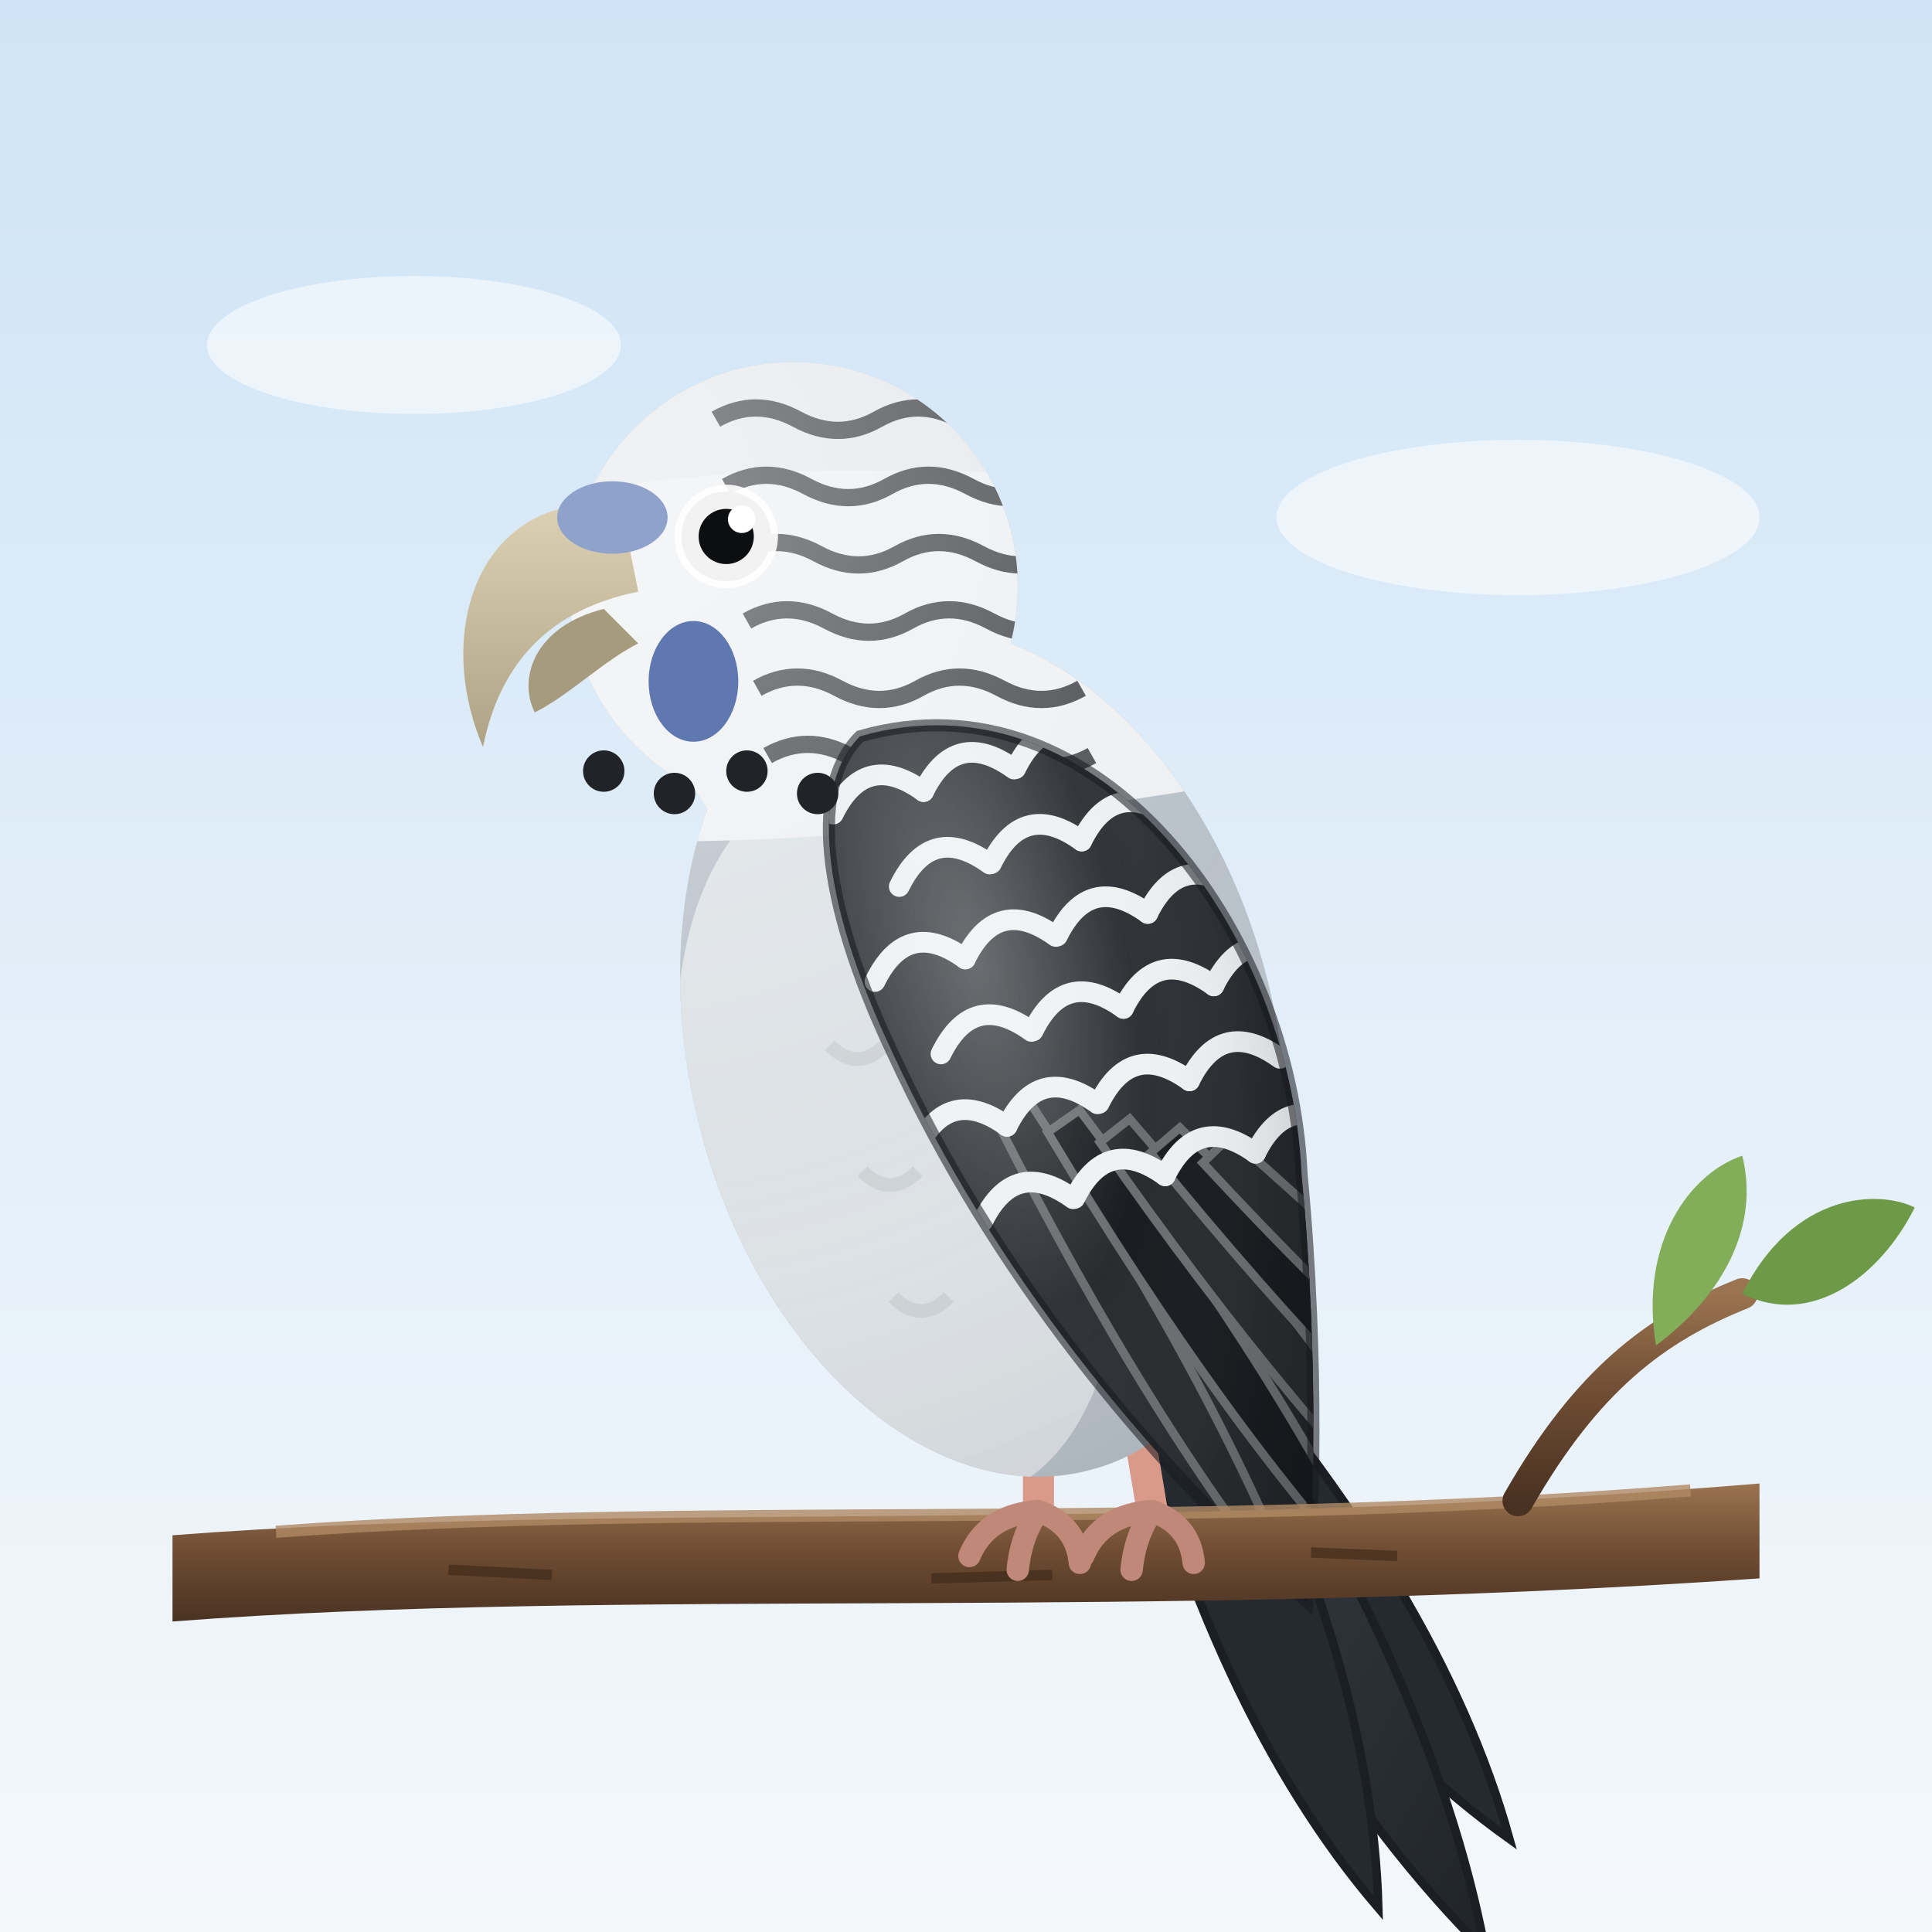
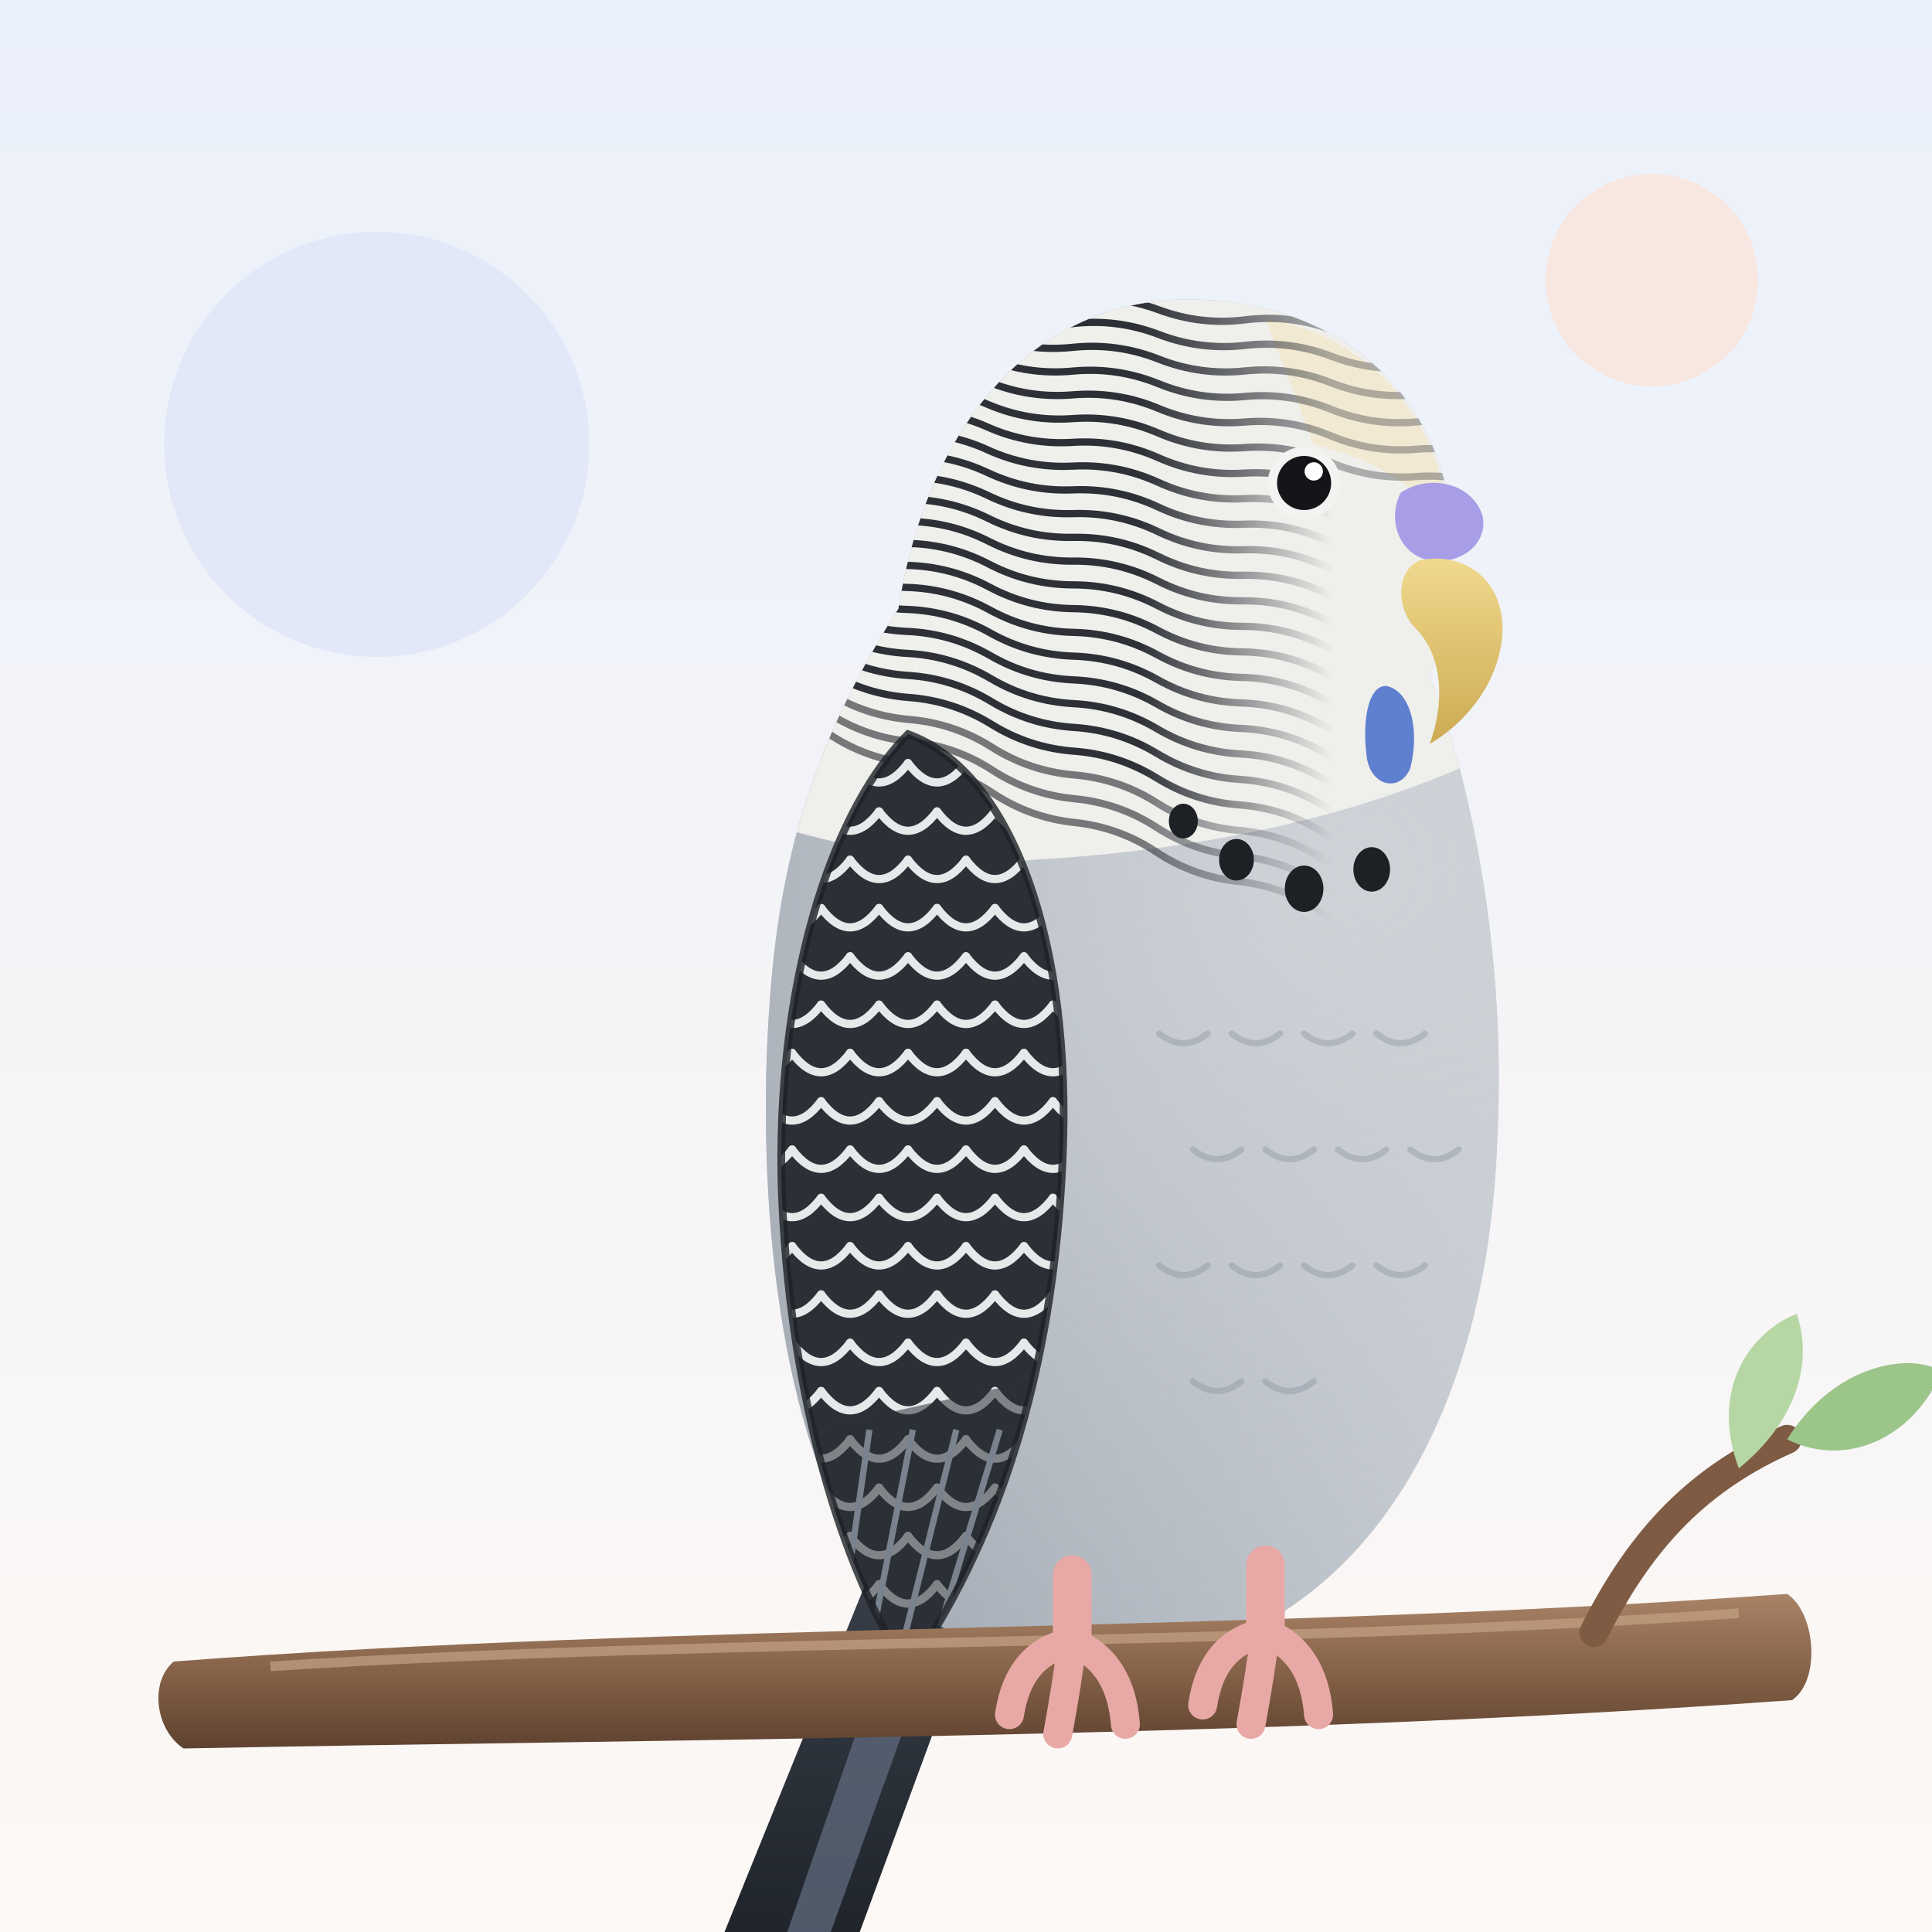
- <svg xmlns="http://www.w3.org/2000/svg" width="512" height="512" viewBox="-6 -4 112 112" role="img" aria-label="Pixel">
+ <svg xmlns="http://www.w3.org/2000/svg" viewBox="0 0 400 400" width="512" height="512" role="img" aria-label="Pixel">
  <defs>
-     <radialGradient id="k2_lit" cx="0.3" cy="0.25" r="0.85">
-       <stop offset="0" stop-color="#fff" stop-opacity=".38" />
-       <stop offset=".45" stop-color="#fff" stop-opacity="0" />
-       <stop offset=".8" stop-color="#000" stop-opacity=".1" />
-       <stop offset="1" stop-color="#000" stop-opacity=".28" />
+     <linearGradient id="px1sky" x1="0" y1="0" x2="0" y2="1">
+       <stop offset="0" stop-color="#eaf0fb" />
+       <stop offset="1" stop-color="#fdf8f4" />
+     </linearGradient>
+     <linearGradient id="px1body" x1="0" y1="0" x2="1" y2="0">
+       <stop offset="0" stop-color="#959da8" />
+       <stop offset=".6" stop-color="#adb4bd" />
+       <stop offset="1" stop-color="#c2c8cf" />
+     </linearGradient>
+     <radialGradient id="px1chest" cx=".7" cy=".45" r=".55">
+       <stop offset="0" stop-color="#cfd3d8" />
+       <stop offset="1" stop-color="#cfd3d8" stop-opacity="0" />
    </radialGradient>
-     <linearGradient id="k2_wing" x1="0" y1="0" x2="1" y2="1">
-       <stop offset="0" stop-color="#404449" />
-       <stop offset="1" stop-color="#1e2125" />
-     </linearGradient>
-     <linearGradient id="k2_beak" x1="0" y1="0" x2="0" y2="1">
-       <stop offset="0" stop-color="#ddd1b3" />
-       <stop offset="1" stop-color="#afa385" />
-     </linearGradient>
-     <linearGradient id="k2_wood" x1="0" y1="0" x2="0" y2="1">
-       <stop offset="0" stop-color="#9a7350" />
-       <stop offset=".5" stop-color="#6e4c32" />
-       <stop offset="1" stop-color="#4a3222" />
-     </linearGradient>
-     <linearGradient id="k2_tail" x1="0" y1="0" x2="1" y2="1">
-       <stop offset="0" stop-color="#3b4148" />
-       <stop offset="1" stop-color="#20242a" />
-     </linearGradient>
-     <linearGradient id="k2_sky" x1="0" y1="0" x2="0" y2="1">
-       <stop offset="0" stop-color="#cfe4f6" />
-       <stop offset="1" stop-color="#f4f8fb" />
-     </linearGradient>
-     <clipPath id="k2_clip">
-       <ellipse cx="51" cy="57" rx="17" ry="25" transform="rotate(-14 51 57)" />
-       <circle cx="40" cy="30" r="13" />
-       <path d="M30.9 36.5 L49.75 25.45 L56.1 44.5 L40.8 52Z" />
+     <linearGradient id="px1beak" x1="0" y1="0" x2="0" y2="1">
+       <stop offset="0" stop-color="#f0d98e" />
+       <stop offset="1" stop-color="#cdaa52" />
+     </linearGradient>
+     <linearGradient id="px1wood" x1="0" y1="0" x2="0" y2="1">
+       <stop offset="0" stop-color="#a98366" />
+       <stop offset=".6" stop-color="#7e5b42" />
+       <stop offset="1" stop-color="#5e4230" />
+     </linearGradient>
+     <linearGradient id="px1tail" x1="0" y1="0" x2="0" y2="1">
+       <stop offset="0" stop-color="#3b424d" />
+       <stop offset="1" stop-color="#20252c" />
+     </linearGradient>
+     <linearGradient id="px1fade" x1="0" y1="0" x2="1" y2="0">
+       <stop offset="0" stop-color="#f5f5f3" stop-opacity="0" />
+       <stop offset=".35" stop-color="#f5f5f3" />
+     </linearGradient>
+     <linearGradient id="px1mg" gradientUnits="userSpaceOnUse" x1="236" y1="0" x2="276" y2="0">
+       <stop offset="0" stop-color="#fff" />
+       <stop offset="1" stop-color="#000" />
+     </linearGradient>
+     <mask id="px1m" maskUnits="userSpaceOnUse" x="0" y="0" width="400" height="400">
+       <rect width="400" height="400" fill="url(#px1mg)" />
+       <rect x="236" y="60" width="80" height="40" fill="#fff" opacity=".35" />
+     </mask>
+     <clipPath id="px1sil">
+       <path d="M246 62 C276 62 296 80 300 104 C302 116 300 128 296 140 C304 160 312 196 310 236 C308 290 286 330 248 342 C220 350 190 342 176 318 C160 290 156 240 160 200 C163 170 172 148 186 126 C192 88 214 62 246 62Z" />
+     </clipPath>
+     <clipPath id="px1wc">
+       <path d="M188 152 C210 160 222 196 220 240 C218 286 206 320 188 346 C174 324 164 290 162 250 C160 210 170 170 188 152Z" />
    </clipPath>
  </defs>
-   <rect x="-6" y="-4" width="112" height="112" fill="url(#k2_sky)" />
-   <g opacity=".55">
-     <ellipse cx="18" cy="16" rx="12" ry="4" fill="#fff" />
-     <ellipse cx="82" cy="26" rx="14" ry="4.5" fill="#fff" />
+   <rect width="400" height="400" fill="url(#px1sky)" />
+   <circle cx="78" cy="92" r="44" fill="#e2e8f8" />
+   <circle cx="342" cy="58" r="22" fill="#f8e7e1" />
+   <path d="M184 316 L206 324 L178 400 L150 400Z" fill="url(#px1tail)" />
+   <path d="M190 322 L199 325 L172 400 L163 400Z" fill="#5d6778" opacity=".8" />
+   <path d="M246 62 C276 62 296 80 300 104 C302 116 300 128 296 140 C304 160 312 196 310 236 C308 290 286 330 248 342 C220 350 190 342 176 318 C160 290 156 240 160 200 C163 170 172 148 186 126 C192 88 214 62 246 62Z" fill="url(#px1body)" />
+   <g clip-path="url(#px1sil)">
+     <rect width="400" height="400" fill="url(#px1chest)" />
+     <path d="M240 214 q5 4 10 0" stroke="#8a929c" stroke-width="1.3" fill="none" opacity=".4" stroke-linecap="round" />
+     <path d="M255 214 q5 4 10 0" stroke="#8a929c" stroke-width="1.3" fill="none" opacity=".4" stroke-linecap="round" />
+     <path d="M270 214 q5 4 10 0" stroke="#8a929c" stroke-width="1.3" fill="none" opacity=".4" stroke-linecap="round" />
+     <path d="M285 214 q5 4 10 0" stroke="#8a929c" stroke-width="1.3" fill="none" opacity=".4" stroke-linecap="round" />
+     <path d="M247 238 q5 4 10 0" stroke="#8a929c" stroke-width="1.3" fill="none" opacity=".4" stroke-linecap="round" />
+     <path d="M262 238 q5 4 10 0" stroke="#8a929c" stroke-width="1.3" fill="none" opacity=".4" stroke-linecap="round" />
+     <path d="M277 238 q5 4 10 0" stroke="#8a929c" stroke-width="1.3" fill="none" opacity=".4" stroke-linecap="round" />
+     <path d="M292 238 q5 4 10 0" stroke="#8a929c" stroke-width="1.3" fill="none" opacity=".4" stroke-linecap="round" />
+     <path d="M240 262 q5 4 10 0" stroke="#8a929c" stroke-width="1.3" fill="none" opacity=".4" stroke-linecap="round" />
+     <path d="M255 262 q5 4 10 0" stroke="#8a929c" stroke-width="1.3" fill="none" opacity=".4" stroke-linecap="round" />
+     <path d="M270 262 q5 4 10 0" stroke="#8a929c" stroke-width="1.3" fill="none" opacity=".4" stroke-linecap="round" />
+     <path d="M285 262 q5 4 10 0" stroke="#8a929c" stroke-width="1.3" fill="none" opacity=".4" stroke-linecap="round" />
+     <path d="M247 286 q5 4 10 0" stroke="#8a929c" stroke-width="1.3" fill="none" opacity=".4" stroke-linecap="round" />
+     <path d="M262 286 q5 4 10 0" stroke="#8a929c" stroke-width="1.3" fill="none" opacity=".4" stroke-linecap="round" />
+     <path d="M150 40 H320 V150 C290 168 250 176 214 178 C196 180 176 176 150 168Z" fill="#efefec" />
+     <path d="M262 66 C286 70 300 90 300 112 C298 104 288 96 272 92Z" fill="#f2e7c8" opacity=".7" />
+     <g mask="url(#px1m)">
+       <path d="M150 58 q9 -2.2 18 0 q9 2.2 18 0 q9 -2.2 18 0 q9 2.2 18 0 q9 -2.2 18 0 q9 2.2 18 0 q9 -2.2 18 0 q9 2.2 18 0 q9 -2.2 18 0" stroke="#24272d" stroke-width="1.5" fill="none" opacity="0.95" transform="rotate(6 230 58)" />
+       <path d="M150 63 q9 -2.2 18 0 q9 2.2 18 0 q9 -2.2 18 0 q9 2.2 18 0 q9 -2.2 18 0 q9 2.2 18 0 q9 -2.2 18 0 q9 2.2 18 0 q9 -2.2 18 0" stroke="#24272d" stroke-width="1.5" fill="none" opacity="0.95" transform="rotate(6.6 230 63)" />
+       <path d="M150 68 q9 -2.2 18 0 q9 2.2 18 0 q9 -2.2 18 0 q9 2.2 18 0 q9 -2.2 18 0 q9 2.2 18 0 q9 -2.2 18 0 q9 2.2 18 0 q9 -2.2 18 0" stroke="#24272d" stroke-width="1.5" fill="none" opacity="0.95" transform="rotate(7.2 230 68)" />
+       <path d="M150 73 q9 -2.2 18 0 q9 2.2 18 0 q9 -2.2 18 0 q9 2.2 18 0 q9 -2.2 18 0 q9 2.2 18 0 q9 -2.2 18 0 q9 2.2 18 0 q9 -2.2 18 0" stroke="#24272d" stroke-width="1.5" fill="none" opacity="0.95" transform="rotate(7.8 230 73)" />
+       <path d="M150 78 q9 -2.2 18 0 q9 2.2 18 0 q9 -2.2 18 0 q9 2.2 18 0 q9 -2.2 18 0 q9 2.2 18 0 q9 -2.2 18 0 q9 2.2 18 0 q9 -2.2 18 0" stroke="#24272d" stroke-width="1.5" fill="none" opacity="0.95" transform="rotate(8.4 230 78)" />
+       <path d="M150 83 q9 -2.2 18 0 q9 2.2 18 0 q9 -2.2 18 0 q9 2.2 18 0 q9 -2.2 18 0 q9 2.2 18 0 q9 -2.2 18 0 q9 2.2 18 0 q9 -2.2 18 0" stroke="#24272d" stroke-width="1.5" fill="none" opacity="0.95" transform="rotate(9 230 83)" />
+       <path d="M150 88 q9 -2.2 18 0 q9 2.2 18 0 q9 -2.2 18 0 q9 2.2 18 0 q9 -2.2 18 0 q9 2.2 18 0 q9 -2.2 18 0 q9 2.2 18 0 q9 -2.2 18 0" stroke="#24272d" stroke-width="1.5" fill="none" opacity="0.95" transform="rotate(9.6 230 88)" />
+       <path d="M150 93 q9 -2.2 18 0 q9 2.2 18 0 q9 -2.2 18 0 q9 2.2 18 0 q9 -2.2 18 0 q9 2.2 18 0 q9 -2.2 18 0 q9 2.2 18 0 q9 -2.2 18 0" stroke="#24272d" stroke-width="1.5" fill="none" opacity="0.95" transform="rotate(10.2 230 93)" />
+       <path d="M150 98 q9 -2.2 18 0 q9 2.2 18 0 q9 -2.2 18 0 q9 2.2 18 0 q9 -2.2 18 0 q9 2.2 18 0 q9 -2.2 18 0 q9 2.2 18 0 q9 -2.2 18 0" stroke="#24272d" stroke-width="1.5" fill="none" opacity="0.95" transform="rotate(10.8 230 98)" />
+       <path d="M150 103 q9 -2.2 18 0 q9 2.2 18 0 q9 -2.2 18 0 q9 2.2 18 0 q9 -2.2 18 0 q9 2.2 18 0 q9 -2.2 18 0 q9 2.2 18 0 q9 -2.2 18 0" stroke="#24272d" stroke-width="1.5" fill="none" opacity="0.95" transform="rotate(11.4 230 103)" />
+       <path d="M150 108 q9 -2.2 18 0 q9 2.2 18 0 q9 -2.2 18 0 q9 2.2 18 0 q9 -2.2 18 0 q9 2.2 18 0 q9 -2.2 18 0 q9 2.2 18 0 q9 -2.2 18 0" stroke="#24272d" stroke-width="1.5" fill="none" opacity="0.95" transform="rotate(12 230 108)" />
+       <path d="M150 113 q9 -2.2 18 0 q9 2.2 18 0 q9 -2.2 18 0 q9 2.2 18 0 q9 -2.2 18 0 q9 2.2 18 0 q9 -2.2 18 0 q9 2.2 18 0 q9 -2.2 18 0" stroke="#24272d" stroke-width="1.5" fill="none" opacity="0.95" transform="rotate(12.6 230 113)" />
+       <path d="M150 118 q9 -2.2 18 0 q9 2.2 18 0 q9 -2.2 18 0 q9 2.2 18 0 q9 -2.2 18 0 q9 2.2 18 0 q9 -2.2 18 0 q9 2.2 18 0 q9 -2.2 18 0" stroke="#24272d" stroke-width="1.5" fill="none" opacity="0.95" transform="rotate(13.2 230 118)" />
+       <path d="M150 123 q9 -2.2 18 0 q9 2.2 18 0 q9 -2.2 18 0 q9 2.2 18 0 q9 -2.2 18 0 q9 2.2 18 0 q9 -2.2 18 0 q9 2.2 18 0 q9 -2.2 18 0" stroke="#24272d" stroke-width="1.5" fill="none" opacity="0.95" transform="rotate(13.8 230 123)" />
+       <path d="M150 128 q9 -2.2 18 0 q9 2.2 18 0 q9 -2.2 18 0 q9 2.2 18 0 q9 -2.2 18 0 q9 2.2 18 0 q9 -2.2 18 0 q9 2.2 18 0 q9 -2.2 18 0" stroke="#24272d" stroke-width="1.5" fill="none" opacity="0.95" transform="rotate(14.4 230 128)" />
+       <path d="M150 133 q9 -2.2 18 0 q9 2.2 18 0 q9 -2.2 18 0 q9 2.2 18 0 q9 -2.2 18 0 q9 2.2 18 0 q9 -2.2 18 0 q9 2.2 18 0 q9 -2.2 18 0" stroke="#24272d" stroke-width="1.5" fill="none" opacity="0.95" transform="rotate(15 230 133)" />
+       <path d="M150 138 q9 -2.2 18 0 q9 2.2 18 0 q9 -2.2 18 0 q9 2.2 18 0 q9 -2.2 18 0 q9 2.2 18 0 q9 -2.2 18 0 q9 2.2 18 0 q9 -2.2 18 0" stroke="#24272d" stroke-width="1.5" fill="none" opacity="0.95" transform="rotate(15.6 230 138)" />
+       <path d="M150 143 q9 -2.2 18 0 q9 2.2 18 0 q9 -2.2 18 0 q9 2.2 18 0 q9 -2.2 18 0 q9 2.2 18 0 q9 -2.2 18 0 q9 2.2 18 0 q9 -2.2 18 0" stroke="#24272d" stroke-width="1.5" fill="none" opacity="0.95" transform="rotate(16.2 230 143)" />
+       <path d="M150 148 q9 -2.2 18 0 q9 2.2 18 0 q9 -2.2 18 0 q9 2.2 18 0 q9 -2.2 18 0 q9 2.2 18 0 q9 -2.2 18 0 q9 2.2 18 0 q9 -2.2 18 0" stroke="#24272d" stroke-width="1.5" fill="none" opacity="0.95" transform="rotate(16.8 230 148)" />
+       <path d="M150 153 q9 -2.2 18 0 q9 2.2 18 0 q9 -2.2 18 0 q9 2.2 18 0 q9 -2.2 18 0 q9 2.2 18 0 q9 -2.2 18 0 q9 2.2 18 0 q9 -2.2 18 0" stroke="#24272d" stroke-width="1.5" fill="none" opacity="0.95" transform="rotate(17.4 230 153)" />
+       <path d="M150 158 q9 -2.2 18 0 q9 2.2 18 0 q9 -2.2 18 0 q9 2.2 18 0 q9 -2.2 18 0 q9 2.2 18 0 q9 -2.2 18 0 q9 2.2 18 0 q9 -2.2 18 0" stroke="#24272d" stroke-width="1.5" fill="none" opacity="0.95" transform="rotate(18 230 158)" />
+       <path d="M150 163 q9 -2.2 18 0 q9 2.2 18 0 q9 -2.2 18 0 q9 2.2 18 0 q9 -2.2 18 0 q9 2.2 18 0 q9 -2.2 18 0 q9 2.2 18 0 q9 -2.2 18 0" stroke="#24272d" stroke-width="1.5" fill="none" opacity="0.6" transform="rotate(18.6 230 163)" />
+       <path d="M150 168 q9 -2.2 18 0 q9 2.2 18 0 q9 -2.2 18 0 q9 2.2 18 0 q9 -2.2 18 0 q9 2.2 18 0 q9 -2.2 18 0 q9 2.2 18 0 q9 -2.2 18 0" stroke="#24272d" stroke-width="1.5" fill="none" opacity="0.6" transform="rotate(19.2 230 168)" />
+       <path d="M150 173 q9 -2.2 18 0 q9 2.2 18 0 q9 -2.2 18 0 q9 2.2 18 0 q9 -2.2 18 0 q9 2.2 18 0 q9 -2.2 18 0 q9 2.2 18 0 q9 -2.2 18 0" stroke="#24272d" stroke-width="1.5" fill="none" opacity="0.6" transform="rotate(19.8 230 173)" />
+     </g>
  </g>
-   <path d="M59.3 75.2 Q69.3 93.9 81.5 102.6 Q77.5 88.2 63.4 72.3Z" fill="#252a31" stroke="#1b1f24" stroke-width=".5" />
-   <path d="M59.1 74.9 Q68.2 97.3 80.1 109.1 Q77 92.6 63.5 72.6Z" fill="url(#k2_tail)" stroke="#1b1f24" stroke-width=".5" />
-   <path d="M59 74.6 Q64.2 95.3 73.9 106.6 Q73.5 91.7 63.6 72.9Z" fill="#252a31" stroke="#1b1f24" stroke-width=".5" />
-   <path d="M54.2 74.4 L54.2 83.6" stroke="#d99a8a" stroke-width="1.8" stroke-linecap="round" />
-   <path d="M58.8 71.7 L60.8 83.6" stroke="#d99a8a" stroke-width="1.8" stroke-linecap="round" />
-   <g clip-path="url(#k2_clip)">
-     <rect x="0" y="0" width="100" height="100" fill="#b9c1c9" />
-     <ellipse cx="46.1" cy="62.1" rx="12.2" ry="21.3" fill="#dde2e6" transform="rotate(-14 46.1 62.1)" />
-     <path d="M0 0 H100 V35.9 C60.8 41.7 45.2 46.3 21.8 44.3 L0 44.3Z" fill="#eef0f2" />
-     <path d="M0 0 H100 V25.5 C47.8 22.9 34.8 22.2 24.4 25.5 L0 25.5Z" fill="#e6e9ec" />
-     <path d="M35.5 20.3 q2.3 -1.3 4.7 0 t4.7 0 t4.7 0 t4.7 0" fill="none" stroke="#25282d" stroke-width="1" opacity=".8" />
-     <path d="M36.1 24.2 q2.3 -1.3 4.7 0 t4.7 0 t4.7 0 t4.7 0" fill="none" stroke="#25282d" stroke-width="1" opacity=".8" />
-     <path d="M36.7 28.1 q2.3 -1.3 4.7 0 t4.7 0 t4.7 0 t4.7 0" fill="none" stroke="#25282d" stroke-width="1" opacity=".8" />
-     <path d="M37.3 32 q2.3 -1.3 4.7 0 t4.7 0 t4.7 0 t4.7 0" fill="none" stroke="#25282d" stroke-width="1" opacity=".8" />
-     <path d="M37.9 35.9 q2.3 -1.3 4.7 0 t4.7 0 t4.7 0 t4.7 0" fill="none" stroke="#25282d" stroke-width="1" opacity=".8" />
-     <path d="M38.5 39.8 q2.3 -1.3 4.7 0 t4.7 0 t4.7 0 t4.7 0" fill="none" stroke="#25282d" stroke-width="1" opacity=".8" />
-     <path d="M42.1 56.6 q1.6 1.6 3.2 0" stroke="#000" stroke-opacity=".07" stroke-width=".8" fill="none" />
-     <path d="M47.1 55.4 q1.6 1.6 3.2 0" stroke="#000" stroke-opacity=".07" stroke-width=".8" fill="none" />
-     <path d="M52 54.2 q1.6 1.6 3.2 0" stroke="#000" stroke-opacity=".07" stroke-width=".8" fill="none" />
-     <path d="M44 63.9 q1.6 1.6 3.2 0" stroke="#000" stroke-opacity=".07" stroke-width=".8" fill="none" />
-     <path d="M48.9 62.7 q1.6 1.6 3.2 0" stroke="#000" stroke-opacity=".07" stroke-width=".8" fill="none" />
-     <path d="M53.9 61.4 q1.6 1.6 3.2 0" stroke="#000" stroke-opacity=".07" stroke-width=".8" fill="none" />
-     <path d="M45.8 71.2 q1.6 1.6 3.2 0" stroke="#000" stroke-opacity=".07" stroke-width=".8" fill="none" />
-     <rect x="0" y="0" width="100" height="100" fill="url(#k2_lit)" />
+   <path d="M188 152 C210 160 222 196 220 240 C218 286 206 320 188 346 C174 324 164 290 162 250 C160 210 170 170 188 152Z" fill="#2b2f36" />
+   <g clip-path="url(#px1wc)">
+     <path d="M152 158 Q158 166 164 158" stroke="#e6e8ea" stroke-width="1.7" fill="none" stroke-linecap="round" />
+     <path d="M164 158 Q170 166 176 158" stroke="#e6e8ea" stroke-width="1.7" fill="none" stroke-linecap="round" />
+     <path d="M176 158 Q182 166 188 158" stroke="#e6e8ea" stroke-width="1.7" fill="none" stroke-linecap="round" />
+     <path d="M188 158 Q194 166 200 158" stroke="#e6e8ea" stroke-width="1.7" fill="none" stroke-linecap="round" />
+     <path d="M200 158 Q206 166 212 158" stroke="#e6e8ea" stroke-width="1.7" fill="none" stroke-linecap="round" />
+     <path d="M212 158 Q218 166 224 158" stroke="#e6e8ea" stroke-width="1.7" fill="none" stroke-linecap="round" />
+     <path d="M158 168 Q164 176 170 168" stroke="#e6e8ea" stroke-width="1.7" fill="none" stroke-linecap="round" />
+     <path d="M170 168 Q176 176 182 168" stroke="#e6e8ea" stroke-width="1.7" fill="none" stroke-linecap="round" />
+     <path d="M182 168 Q188 176 194 168" stroke="#e6e8ea" stroke-width="1.7" fill="none" stroke-linecap="round" />
+     <path d="M194 168 Q200 176 206 168" stroke="#e6e8ea" stroke-width="1.7" fill="none" stroke-linecap="round" />
+     <path d="M206 168 Q212 176 218 168" stroke="#e6e8ea" stroke-width="1.7" fill="none" stroke-linecap="round" />
+     <path d="M218 168 Q224 176 230 168" stroke="#e6e8ea" stroke-width="1.7" fill="none" stroke-linecap="round" />
+     <path d="M152 178 Q158 186 164 178" stroke="#e6e8ea" stroke-width="1.7" fill="none" stroke-linecap="round" />
+     <path d="M164 178 Q170 186 176 178" stroke="#e6e8ea" stroke-width="1.7" fill="none" stroke-linecap="round" />
+     <path d="M176 178 Q182 186 188 178" stroke="#e6e8ea" stroke-width="1.7" fill="none" stroke-linecap="round" />
+     <path d="M188 178 Q194 186 200 178" stroke="#e6e8ea" stroke-width="1.7" fill="none" stroke-linecap="round" />
+     <path d="M200 178 Q206 186 212 178" stroke="#e6e8ea" stroke-width="1.7" fill="none" stroke-linecap="round" />
+     <path d="M212 178 Q218 186 224 178" stroke="#e6e8ea" stroke-width="1.7" fill="none" stroke-linecap="round" />
+     <path d="M158 188 Q164 196 170 188" stroke="#e6e8ea" stroke-width="1.7" fill="none" stroke-linecap="round" />
+     <path d="M170 188 Q176 196 182 188" stroke="#e6e8ea" stroke-width="1.7" fill="none" stroke-linecap="round" />
+     <path d="M182 188 Q188 196 194 188" stroke="#e6e8ea" stroke-width="1.7" fill="none" stroke-linecap="round" />
+     <path d="M194 188 Q200 196 206 188" stroke="#e6e8ea" stroke-width="1.7" fill="none" stroke-linecap="round" />
+     <path d="M206 188 Q212 196 218 188" stroke="#e6e8ea" stroke-width="1.7" fill="none" stroke-linecap="round" />
+     <path d="M218 188 Q224 196 230 188" stroke="#e6e8ea" stroke-width="1.7" fill="none" stroke-linecap="round" />
+     <path d="M152 198 Q158 206 164 198" stroke="#e6e8ea" stroke-width="1.7" fill="none" stroke-linecap="round" />
+     <path d="M164 198 Q170 206 176 198" stroke="#e6e8ea" stroke-width="1.7" fill="none" stroke-linecap="round" />
+     <path d="M176 198 Q182 206 188 198" stroke="#e6e8ea" stroke-width="1.7" fill="none" stroke-linecap="round" />
+     <path d="M188 198 Q194 206 200 198" stroke="#e6e8ea" stroke-width="1.7" fill="none" stroke-linecap="round" />
+     <path d="M200 198 Q206 206 212 198" stroke="#e6e8ea" stroke-width="1.7" fill="none" stroke-linecap="round" />
+     <path d="M212 198 Q218 206 224 198" stroke="#e6e8ea" stroke-width="1.7" fill="none" stroke-linecap="round" />
+     <path d="M158 208 Q164 216 170 208" stroke="#e6e8ea" stroke-width="1.7" fill="none" stroke-linecap="round" />
+     <path d="M170 208 Q176 216 182 208" stroke="#e6e8ea" stroke-width="1.7" fill="none" stroke-linecap="round" />
+     <path d="M182 208 Q188 216 194 208" stroke="#e6e8ea" stroke-width="1.7" fill="none" stroke-linecap="round" />
+     <path d="M194 208 Q200 216 206 208" stroke="#e6e8ea" stroke-width="1.7" fill="none" stroke-linecap="round" />
+     <path d="M206 208 Q212 216 218 208" stroke="#e6e8ea" stroke-width="1.7" fill="none" stroke-linecap="round" />
+     <path d="M218 208 Q224 216 230 208" stroke="#e6e8ea" stroke-width="1.7" fill="none" stroke-linecap="round" />
+     <path d="M152 218 Q158 226 164 218" stroke="#e6e8ea" stroke-width="1.7" fill="none" stroke-linecap="round" />
+     <path d="M164 218 Q170 226 176 218" stroke="#e6e8ea" stroke-width="1.7" fill="none" stroke-linecap="round" />
+     <path d="M176 218 Q182 226 188 218" stroke="#e6e8ea" stroke-width="1.7" fill="none" stroke-linecap="round" />
+     <path d="M188 218 Q194 226 200 218" stroke="#e6e8ea" stroke-width="1.7" fill="none" stroke-linecap="round" />
+     <path d="M200 218 Q206 226 212 218" stroke="#e6e8ea" stroke-width="1.7" fill="none" stroke-linecap="round" />
+     <path d="M212 218 Q218 226 224 218" stroke="#e6e8ea" stroke-width="1.7" fill="none" stroke-linecap="round" />
+     <path d="M158 228 Q164 236 170 228" stroke="#e6e8ea" stroke-width="1.7" fill="none" stroke-linecap="round" />
+     <path d="M170 228 Q176 236 182 228" stroke="#e6e8ea" stroke-width="1.7" fill="none" stroke-linecap="round" />
+     <path d="M182 228 Q188 236 194 228" stroke="#e6e8ea" stroke-width="1.7" fill="none" stroke-linecap="round" />
+     <path d="M194 228 Q200 236 206 228" stroke="#e6e8ea" stroke-width="1.7" fill="none" stroke-linecap="round" />
+     <path d="M206 228 Q212 236 218 228" stroke="#e6e8ea" stroke-width="1.7" fill="none" stroke-linecap="round" />
+     <path d="M218 228 Q224 236 230 228" stroke="#e6e8ea" stroke-width="1.7" fill="none" stroke-linecap="round" />
+     <path d="M152 238 Q158 246 164 238" stroke="#e6e8ea" stroke-width="1.7" fill="none" stroke-linecap="round" />
+     <path d="M164 238 Q170 246 176 238" stroke="#e6e8ea" stroke-width="1.7" fill="none" stroke-linecap="round" />
+     <path d="M176 238 Q182 246 188 238" stroke="#e6e8ea" stroke-width="1.7" fill="none" stroke-linecap="round" />
+     <path d="M188 238 Q194 246 200 238" stroke="#e6e8ea" stroke-width="1.7" fill="none" stroke-linecap="round" />
+     <path d="M200 238 Q206 246 212 238" stroke="#e6e8ea" stroke-width="1.7" fill="none" stroke-linecap="round" />
+     <path d="M212 238 Q218 246 224 238" stroke="#e6e8ea" stroke-width="1.7" fill="none" stroke-linecap="round" />
+     <path d="M158 248 Q164 256 170 248" stroke="#e6e8ea" stroke-width="1.7" fill="none" stroke-linecap="round" />
+     <path d="M170 248 Q176 256 182 248" stroke="#e6e8ea" stroke-width="1.7" fill="none" stroke-linecap="round" />
+     <path d="M182 248 Q188 256 194 248" stroke="#e6e8ea" stroke-width="1.7" fill="none" stroke-linecap="round" />
+     <path d="M194 248 Q200 256 206 248" stroke="#e6e8ea" stroke-width="1.7" fill="none" stroke-linecap="round" />
+     <path d="M206 248 Q212 256 218 248" stroke="#e6e8ea" stroke-width="1.7" fill="none" stroke-linecap="round" />
+     <path d="M218 248 Q224 256 230 248" stroke="#e6e8ea" stroke-width="1.7" fill="none" stroke-linecap="round" />
+     <path d="M152 258 Q158 266 164 258" stroke="#e6e8ea" stroke-width="1.7" fill="none" stroke-linecap="round" />
+     <path d="M164 258 Q170 266 176 258" stroke="#e6e8ea" stroke-width="1.7" fill="none" stroke-linecap="round" />
+     <path d="M176 258 Q182 266 188 258" stroke="#e6e8ea" stroke-width="1.7" fill="none" stroke-linecap="round" />
+     <path d="M188 258 Q194 266 200 258" stroke="#e6e8ea" stroke-width="1.7" fill="none" stroke-linecap="round" />
+     <path d="M200 258 Q206 266 212 258" stroke="#e6e8ea" stroke-width="1.7" fill="none" stroke-linecap="round" />
+     <path d="M212 258 Q218 266 224 258" stroke="#e6e8ea" stroke-width="1.7" fill="none" stroke-linecap="round" />
+     <path d="M158 268 Q164 276 170 268" stroke="#e6e8ea" stroke-width="1.7" fill="none" stroke-linecap="round" />
+     <path d="M170 268 Q176 276 182 268" stroke="#e6e8ea" stroke-width="1.7" fill="none" stroke-linecap="round" />
+     <path d="M182 268 Q188 276 194 268" stroke="#e6e8ea" stroke-width="1.7" fill="none" stroke-linecap="round" />
+     <path d="M194 268 Q200 276 206 268" stroke="#e6e8ea" stroke-width="1.7" fill="none" stroke-linecap="round" />
+     <path d="M206 268 Q212 276 218 268" stroke="#e6e8ea" stroke-width="1.7" fill="none" stroke-linecap="round" />
+     <path d="M218 268 Q224 276 230 268" stroke="#e6e8ea" stroke-width="1.7" fill="none" stroke-linecap="round" />
+     <path d="M152 278 Q158 286 164 278" stroke="#e6e8ea" stroke-width="1.7" fill="none" stroke-linecap="round" />
+     <path d="M164 278 Q170 286 176 278" stroke="#e6e8ea" stroke-width="1.7" fill="none" stroke-linecap="round" />
+     <path d="M176 278 Q182 286 188 278" stroke="#e6e8ea" stroke-width="1.7" fill="none" stroke-linecap="round" />
+     <path d="M188 278 Q194 286 200 278" stroke="#e6e8ea" stroke-width="1.7" fill="none" stroke-linecap="round" />
+     <path d="M200 278 Q206 286 212 278" stroke="#e6e8ea" stroke-width="1.7" fill="none" stroke-linecap="round" />
+     <path d="M212 278 Q218 286 224 278" stroke="#e6e8ea" stroke-width="1.7" fill="none" stroke-linecap="round" />
+     <path d="M158 288 Q164 296 170 288" stroke="#e6e8ea" stroke-width="1.7" fill="none" stroke-linecap="round" />
+     <path d="M170 288 Q176 296 182 288" stroke="#e6e8ea" stroke-width="1.7" fill="none" stroke-linecap="round" />
+     <path d="M182 288 Q188 296 194 288" stroke="#e6e8ea" stroke-width="1.7" fill="none" stroke-linecap="round" />
+     <path d="M194 288 Q200 296 206 288" stroke="#e6e8ea" stroke-width="1.7" fill="none" stroke-linecap="round" />
+     <path d="M206 288 Q212 296 218 288" stroke="#e6e8ea" stroke-width="1.7" fill="none" stroke-linecap="round" />
+     <path d="M218 288 Q224 296 230 288" stroke="#e6e8ea" stroke-width="1.7" fill="none" stroke-linecap="round" />
+     <path d="M152 298 Q158 306 164 298" stroke="#e6e8ea" stroke-width="1.7" fill="none" stroke-linecap="round" />
+     <path d="M164 298 Q170 306 176 298" stroke="#e6e8ea" stroke-width="1.7" fill="none" stroke-linecap="round" />
+     <path d="M176 298 Q182 306 188 298" stroke="#e6e8ea" stroke-width="1.7" fill="none" stroke-linecap="round" />
+     <path d="M188 298 Q194 306 200 298" stroke="#e6e8ea" stroke-width="1.7" fill="none" stroke-linecap="round" />
+     <path d="M200 298 Q206 306 212 298" stroke="#e6e8ea" stroke-width="1.7" fill="none" stroke-linecap="round" />
+     <path d="M212 298 Q218 306 224 298" stroke="#e6e8ea" stroke-width="1.7" fill="none" stroke-linecap="round" />
+     <path d="M158 308 Q164 316 170 308" stroke="#e6e8ea" stroke-width="1.7" fill="none" stroke-linecap="round" />
+     <path d="M170 308 Q176 316 182 308" stroke="#e6e8ea" stroke-width="1.7" fill="none" stroke-linecap="round" />
+     <path d="M182 308 Q188 316 194 308" stroke="#e6e8ea" stroke-width="1.7" fill="none" stroke-linecap="round" />
+     <path d="M194 308 Q200 316 206 308" stroke="#e6e8ea" stroke-width="1.7" fill="none" stroke-linecap="round" />
+     <path d="M206 308 Q212 316 218 308" stroke="#e6e8ea" stroke-width="1.7" fill="none" stroke-linecap="round" />
+     <path d="M218 308 Q224 316 230 308" stroke="#e6e8ea" stroke-width="1.7" fill="none" stroke-linecap="round" />
+     <path d="M152 318 Q158 326 164 318" stroke="#e6e8ea" stroke-width="1.7" fill="none" stroke-linecap="round" />
+     <path d="M164 318 Q170 326 176 318" stroke="#e6e8ea" stroke-width="1.7" fill="none" stroke-linecap="round" />
+     <path d="M176 318 Q182 326 188 318" stroke="#e6e8ea" stroke-width="1.7" fill="none" stroke-linecap="round" />
+     <path d="M188 318 Q194 326 200 318" stroke="#e6e8ea" stroke-width="1.7" fill="none" stroke-linecap="round" />
+     <path d="M200 318 Q206 326 212 318" stroke="#e6e8ea" stroke-width="1.7" fill="none" stroke-linecap="round" />
+     <path d="M212 318 Q218 326 224 318" stroke="#e6e8ea" stroke-width="1.7" fill="none" stroke-linecap="round" />
+     <path d="M158 328 Q164 336 170 328" stroke="#e6e8ea" stroke-width="1.7" fill="none" stroke-linecap="round" />
+     <path d="M170 328 Q176 336 182 328" stroke="#e6e8ea" stroke-width="1.7" fill="none" stroke-linecap="round" />
+     <path d="M182 328 Q188 336 194 328" stroke="#e6e8ea" stroke-width="1.7" fill="none" stroke-linecap="round" />
+     <path d="M194 328 Q200 336 206 328" stroke="#e6e8ea" stroke-width="1.7" fill="none" stroke-linecap="round" />
+     <path d="M206 328 Q212 336 218 328" stroke="#e6e8ea" stroke-width="1.7" fill="none" stroke-linecap="round" />
+     <path d="M218 328 Q224 336 230 328" stroke="#e6e8ea" stroke-width="1.7" fill="none" stroke-linecap="round" />
+     <path d="M150 300 L240 280 L240 360 L150 360Z" fill="#2b2f36" opacity=".55" />
+     <path d="M180 296 L172 352" stroke="#7a828d" stroke-width="1.3" />
+     <path d="M189 296 L178 352" stroke="#7a828d" stroke-width="1.3" />
+     <path d="M198 296 L184 352" stroke="#7a828d" stroke-width="1.3" />
+     <path d="M207 296 L190 352" stroke="#7a828d" stroke-width="1.3" />
  </g>
-   <g transform="rotate(-14 51 57)">
-     <clipPath id="k2_wc">
-       <path d="M48.5 37.5 C62.9 37 70 54.5 67.2 68.3 C65.5 79.5 62.9 88.3 61.5 92.5 C54.4 82 48.5 69.5 45.9 55.8 C43.9 45.8 45.1 39.5 48.5 37.5Z" />
-     </clipPath>
-     <path d="M48.5 37.5 C62.9 37 70 54.5 67.2 68.3 C65.5 79.5 62.9 88.3 61.5 92.5 C54.4 82 48.5 69.5 45.9 55.8 C43.9 45.8 45.1 39.5 48.5 37.5Z" fill="url(#k2_wing)" />
-     <g clip-path="url(#k2_wc)">
-       <path d="M50.8 61.1 Q55.3 80.8 61.2 93.2 Q59.6 79.6 52.9 60.4Z" fill="#292c2f" stroke="#6b6d6f" stroke-width=".5" />
-       <path d="M53.5 62.4 Q59.4 81.8 66.1 93.7 Q63.6 80.3 55.6 61.6Z" fill="#191c20" stroke="#6b6d6f" stroke-width=".5" />
-       <path d="M56.3 63.7 Q63.5 82.6 71 94.1 Q67.5 80.9 58.3 62.8Z" fill="#292c2f" stroke="#6b6d6f" stroke-width=".5" />
-       <path d="M59 65 Q67.6 83.4 75.9 94.3 Q71.5 81.3 61 64Z" fill="#191c20" stroke="#6b6d6f" stroke-width=".5" />
-       <path d="M61.8 66.3 Q71.6 84.1 80.6 94.4 Q75.3 81.8 63.7 65.2Z" fill="#292c2f" stroke="#6b6d6f" stroke-width=".5" />
-       <path d="M45.9 41.5 q2.7 -3.2 5.4 0" fill="none" stroke="#eef0f2" stroke-width="1.2" stroke-linecap="round" />
-       <path d="M51.3 41.5 q2.7 -3.2 5.4 0" fill="none" stroke="#eef0f2" stroke-width="1.2" stroke-linecap="round" />
-       <path d="M56.8 41.5 q2.7 -3.2 5.4 0" fill="none" stroke="#eef0f2" stroke-width="1.2" stroke-linecap="round" />
-       <path d="M62.2 41.5 q2.7 -3.2 5.4 0" fill="none" stroke="#eef0f2" stroke-width="1.2" stroke-linecap="round" />
-       <path d="M48.6 46.5 q2.7 -3.2 5.4 0" fill="none" stroke="#eef0f2" stroke-width="1.2" stroke-linecap="round" />
-       <path d="M54.1 46.5 q2.7 -3.2 5.4 0" fill="none" stroke="#eef0f2" stroke-width="1.2" stroke-linecap="round" />
-       <path d="M59.5 46.5 q2.7 -3.2 5.4 0" fill="none" stroke="#eef0f2" stroke-width="1.2" stroke-linecap="round" />
-       <path d="M64.9 46.5 q2.7 -3.2 5.4 0" fill="none" stroke="#eef0f2" stroke-width="1.2" stroke-linecap="round" />
-       <path d="M45.9 51.5 q2.7 -3.2 5.4 0" fill="none" stroke="#eef0f2" stroke-width="1.2" stroke-linecap="round" />
-       <path d="M51.3 51.5 q2.7 -3.2 5.4 0" fill="none" stroke="#eef0f2" stroke-width="1.2" stroke-linecap="round" />
-       <path d="M56.8 51.5 q2.7 -3.2 5.4 0" fill="none" stroke="#eef0f2" stroke-width="1.2" stroke-linecap="round" />
-       <path d="M62.2 51.5 q2.7 -3.2 5.4 0" fill="none" stroke="#eef0f2" stroke-width="1.2" stroke-linecap="round" />
-       <path d="M48.6 56.5 q2.7 -3.2 5.4 0" fill="none" stroke="#eef0f2" stroke-width="1.2" stroke-linecap="round" />
-       <path d="M54.1 56.5 q2.7 -3.2 5.4 0" fill="none" stroke="#eef0f2" stroke-width="1.2" stroke-linecap="round" />
-       <path d="M59.5 56.5 q2.7 -3.2 5.4 0" fill="none" stroke="#eef0f2" stroke-width="1.2" stroke-linecap="round" />
-       <path d="M64.9 56.5 q2.7 -3.2 5.4 0" fill="none" stroke="#eef0f2" stroke-width="1.2" stroke-linecap="round" />
-       <path d="M45.9 61.5 q2.7 -3.2 5.4 0" fill="none" stroke="#eef0f2" stroke-width="1.2" stroke-linecap="round" />
-       <path d="M51.3 61.5 q2.7 -3.2 5.4 0" fill="none" stroke="#eef0f2" stroke-width="1.2" stroke-linecap="round" />
-       <path d="M56.8 61.5 q2.7 -3.2 5.4 0" fill="none" stroke="#eef0f2" stroke-width="1.2" stroke-linecap="round" />
-       <path d="M62.2 61.5 q2.7 -3.2 5.4 0" fill="none" stroke="#eef0f2" stroke-width="1.2" stroke-linecap="round" />
-       <path d="M48.6 66.5 q2.7 -3.2 5.4 0" fill="none" stroke="#eef0f2" stroke-width="1.2" stroke-linecap="round" />
-       <path d="M54.1 66.5 q2.7 -3.2 5.4 0" fill="none" stroke="#eef0f2" stroke-width="1.2" stroke-linecap="round" />
-       <path d="M59.5 66.5 q2.7 -3.2 5.4 0" fill="none" stroke="#eef0f2" stroke-width="1.2" stroke-linecap="round" />
-       <path d="M64.9 66.5 q2.7 -3.2 5.4 0" fill="none" stroke="#eef0f2" stroke-width="1.2" stroke-linecap="round" />
-       <path d="M48.5 37.5 C62.9 37 70 54.5 67.2 68.3 C65.5 79.5 62.9 88.3 61.5 92.5 C54.4 82 48.5 69.5 45.9 55.8 C43.9 45.8 45.1 39.5 48.5 37.5Z" fill="url(#k2_lit)" opacity=".7" />
-     </g>
-     <path d="M48.5 37.5 C62.9 37 70 54.5 67.2 68.3 C65.5 79.5 62.9 88.3 61.5 92.5 C54.4 82 48.5 69.5 45.9 55.8 C43.9 45.8 45.1 39.5 48.5 37.5Z" fill="none" stroke="#17191d" stroke-opacity=".55" stroke-width=".7" />
-   </g>
-   <ellipse cx="34.2" cy="35.5" rx="2.6" ry="3.5" fill="#5f78b0" />
-   <circle cx="29" cy="40.7" r="1.2" fill="#202328" />
-   <circle cx="33.1" cy="42" r="1.2" fill="#202328" />
-   <circle cx="37.3" cy="40.7" r="1.2" fill="#202328" />
-   <circle cx="41.4" cy="42" r="1.2" fill="#202328" />
-   <circle cx="36.1" cy="27.1" r="3" fill="#ffffff" opacity=".9" />
-   <circle cx="36.1" cy="27.1" r="2.6" fill="#f2f2f2" />
-   <circle cx="36.1" cy="27.1" r="1.6" fill="#0d0e10" />
-   <circle cx="37" cy="26.1" r="0.8" fill="#ffffff" />
-   <path transform="translate(28 30.3)" d="M2 -5 C-6 -6 -9 2 -6 9 C-5 4 -2 1 3 0Z" fill="url(#k2_beak)" />
-   <path transform="translate(28 30.3)" d="M1 1 C-3 2 -4 5 -3 7 C-1 6 1 4 3 3Z" fill="#a79b7e" />
-   <ellipse cx="29.5" cy="26" rx="3.2" ry="2.1" fill="#8ea2cc" />
-   <path d="M4 85 C30 83 60 85 96 82 L96 87.5 C60 90 30 88 4 90Z" fill="url(#k2_wood)" />
-   <path d="M10 84.8 C34 83 62 84.8 92 82.4" stroke="#b08a64" stroke-width=".7" fill="none" opacity=".8" />
-   <path d="M20 87 l6 .3 M48 87.5 l7 -.2 M70 86 l5 .2" stroke="#3a2618" stroke-width=".6" opacity=".6" />
-   <path d="M82 83 C86 76 90 73 95 71" stroke="url(#k2_wood)" stroke-width="1.8" fill="none" stroke-linecap="round" />
-   <path d="M95 71 c3 -6 8 -6 10 -5 c-2 4 -6 7 -10 5Z" fill="#6e9a48" />
-   <path d="M90 74 c-1 -6 2 -10 5 -11 c1 4 -1 8 -5 11Z" fill="#82ad59" />
-   <path d="M54.2 83.6 q-3 .2 -4 2.6 M54.2 83.6 q-1 1.4 -1.2 3.4 M54.2 83.6 q2.2 .8 2.4 3" stroke="#bf8879" stroke-width="1.3" fill="none" stroke-linecap="round" />
-   <path d="M60.8 83.6 q-3 .2 -4 2.6 M60.8 83.6 q-1 1.4 -1.2 3.4 M60.8 83.6 q2.2 .8 2.4 3" stroke="#bf8879" stroke-width="1.3" fill="none" stroke-linecap="round" />
+   <path d="M188 152 C210 160 222 196 220 240 C218 286 206 320 188 346 C174 324 164 290 162 250 C160 210 170 170 188 152Z" fill="none" stroke="#1d2025" stroke-width="1.6" opacity=".8" />
+   <ellipse cx="256" cy="178" rx="3.6" ry="4.3" fill="#1d2025" />
+   <ellipse cx="270" cy="184" rx="4" ry="4.8" fill="#1d2025" />
+   <ellipse cx="284" cy="180" rx="3.8" ry="4.6" fill="#1d2025" />
+   <ellipse cx="245" cy="170" rx="3" ry="3.6" fill="#1d2025" />
+   <path d="M287 142 C292 143 294 151 292 159 C290 164 284 163 283 157 C282 150 283 142 287 142Z" fill="#5f7fcf" />
+   <circle cx="270" cy="100" r="7.5" fill="#f3f3f1" />
+   <circle cx="270" cy="100" r="5.6" fill="#141518" />
+   <circle cx="272" cy="97.6" r="1.9" fill="#fff" />
+   <path d="M290 102 C296 98 305 100 307 107 C308 113 302 117 296 116 C290 115 287 108 290 102Z" fill="#a89ee8" />
+   <path d="M294 116 C304 114 312 121 311 132 C310 142 303 150 296 154 C299 146 299 136 293 130 C289 126 289 118 294 116Z" fill="url(#px1beak)" />
+   <path d="M36 344 C140 336 260 338 370 330 C376 334 377 348 371 352 C260 360 140 360 38 362 C32 358 31 348 36 344Z" fill="url(#px1wood)" />
+   <path d="M56 345 C150 339 260 341 360 334" stroke="#c4a184" stroke-width="2" fill="none" opacity=".7" />
+   <path d="M330 338 C340 318 352 306 370 298" stroke="#7e5b42" stroke-width="6" fill="none" stroke-linecap="round" />
+   <path d="M370 298 c10 -16 26 -18 32 -14 c-6 14 -20 20 -32 14Z" fill="#9cc58a" />
+   <path d="M360 304 c-6 -16 2 -28 12 -32 c4 12 -2 24 -12 32Z" fill="#b6d6a4" />
+   <path d="M222 326 L222 340" stroke="#e8a9a6" stroke-width="8" stroke-linecap="round" />
+   <path d="M222 340 q-11 2 -13 15 M222 340 q-1 8 -3 19 M222 340 q10 4 11 17" stroke="#e8a9a6" stroke-width="6" fill="none" stroke-linecap="round" />
+   <path d="M262 324 L262 338" stroke="#e8a9a6" stroke-width="8" stroke-linecap="round" />
+   <path d="M262 338 q-11 2 -13 15 M262 338 q-1 8 -3 19 M262 338 q10 4 11 17" stroke="#e8a9a6" stroke-width="6" fill="none" stroke-linecap="round" />
</svg>
